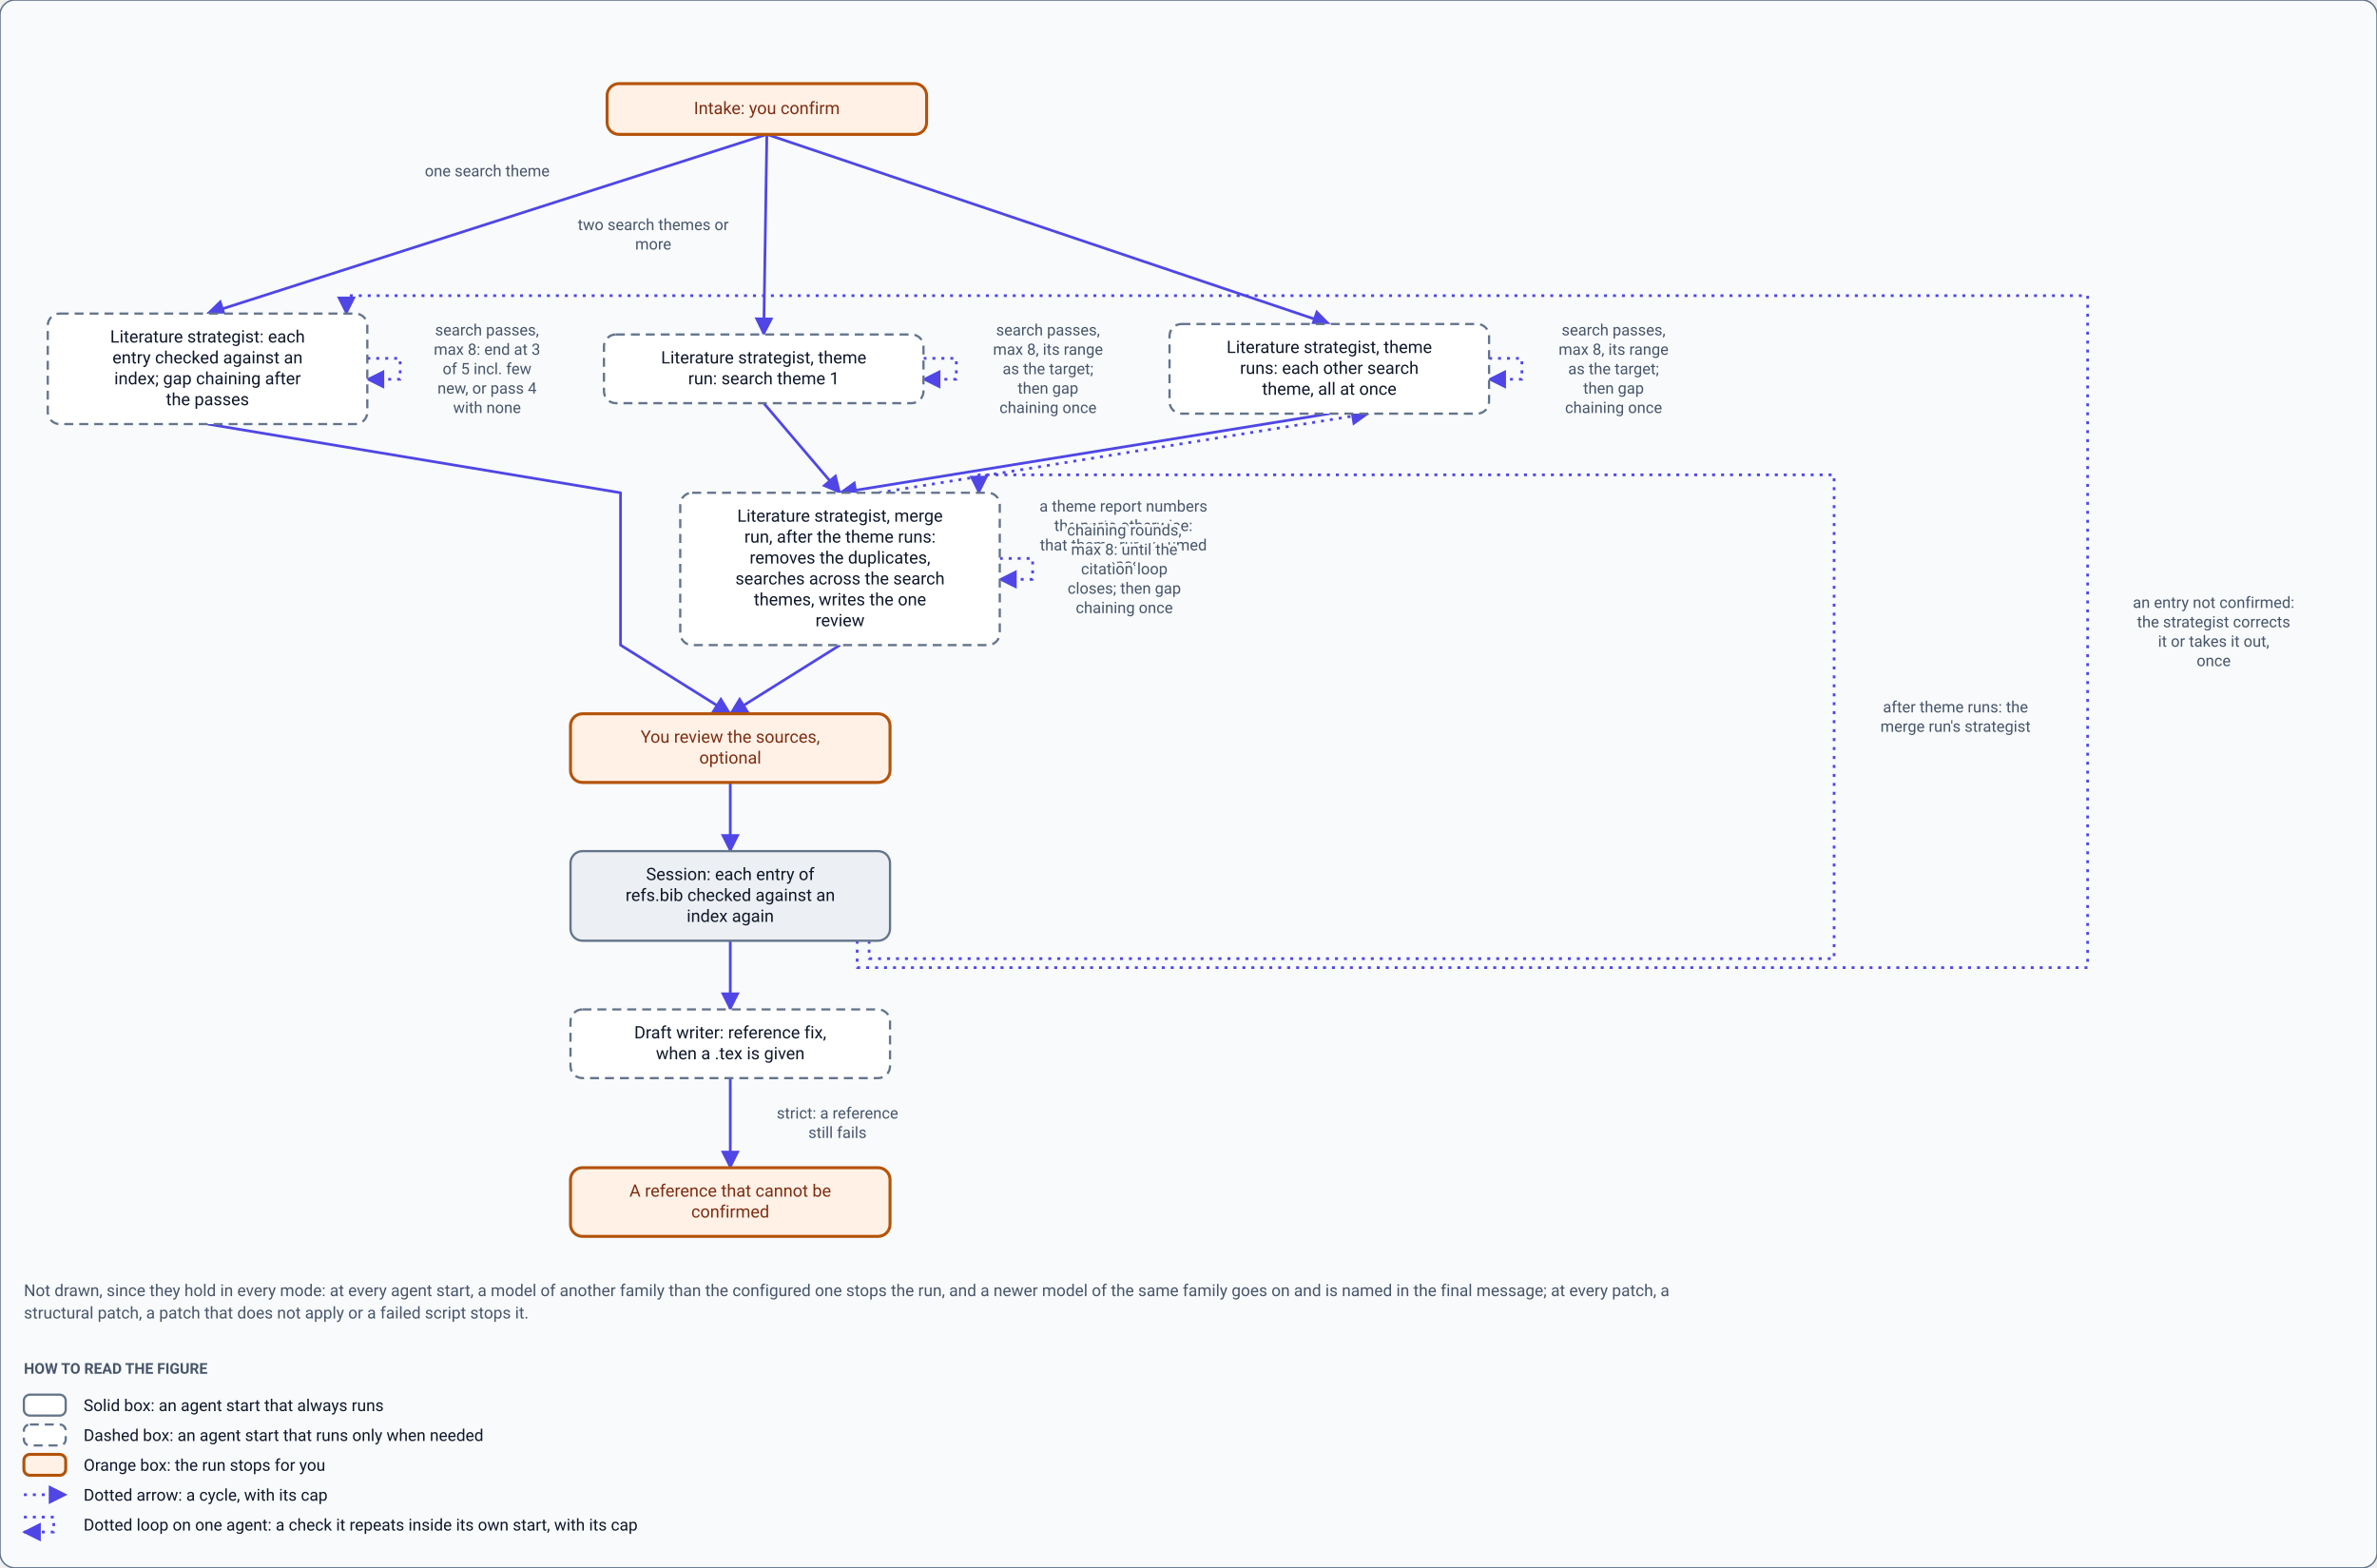
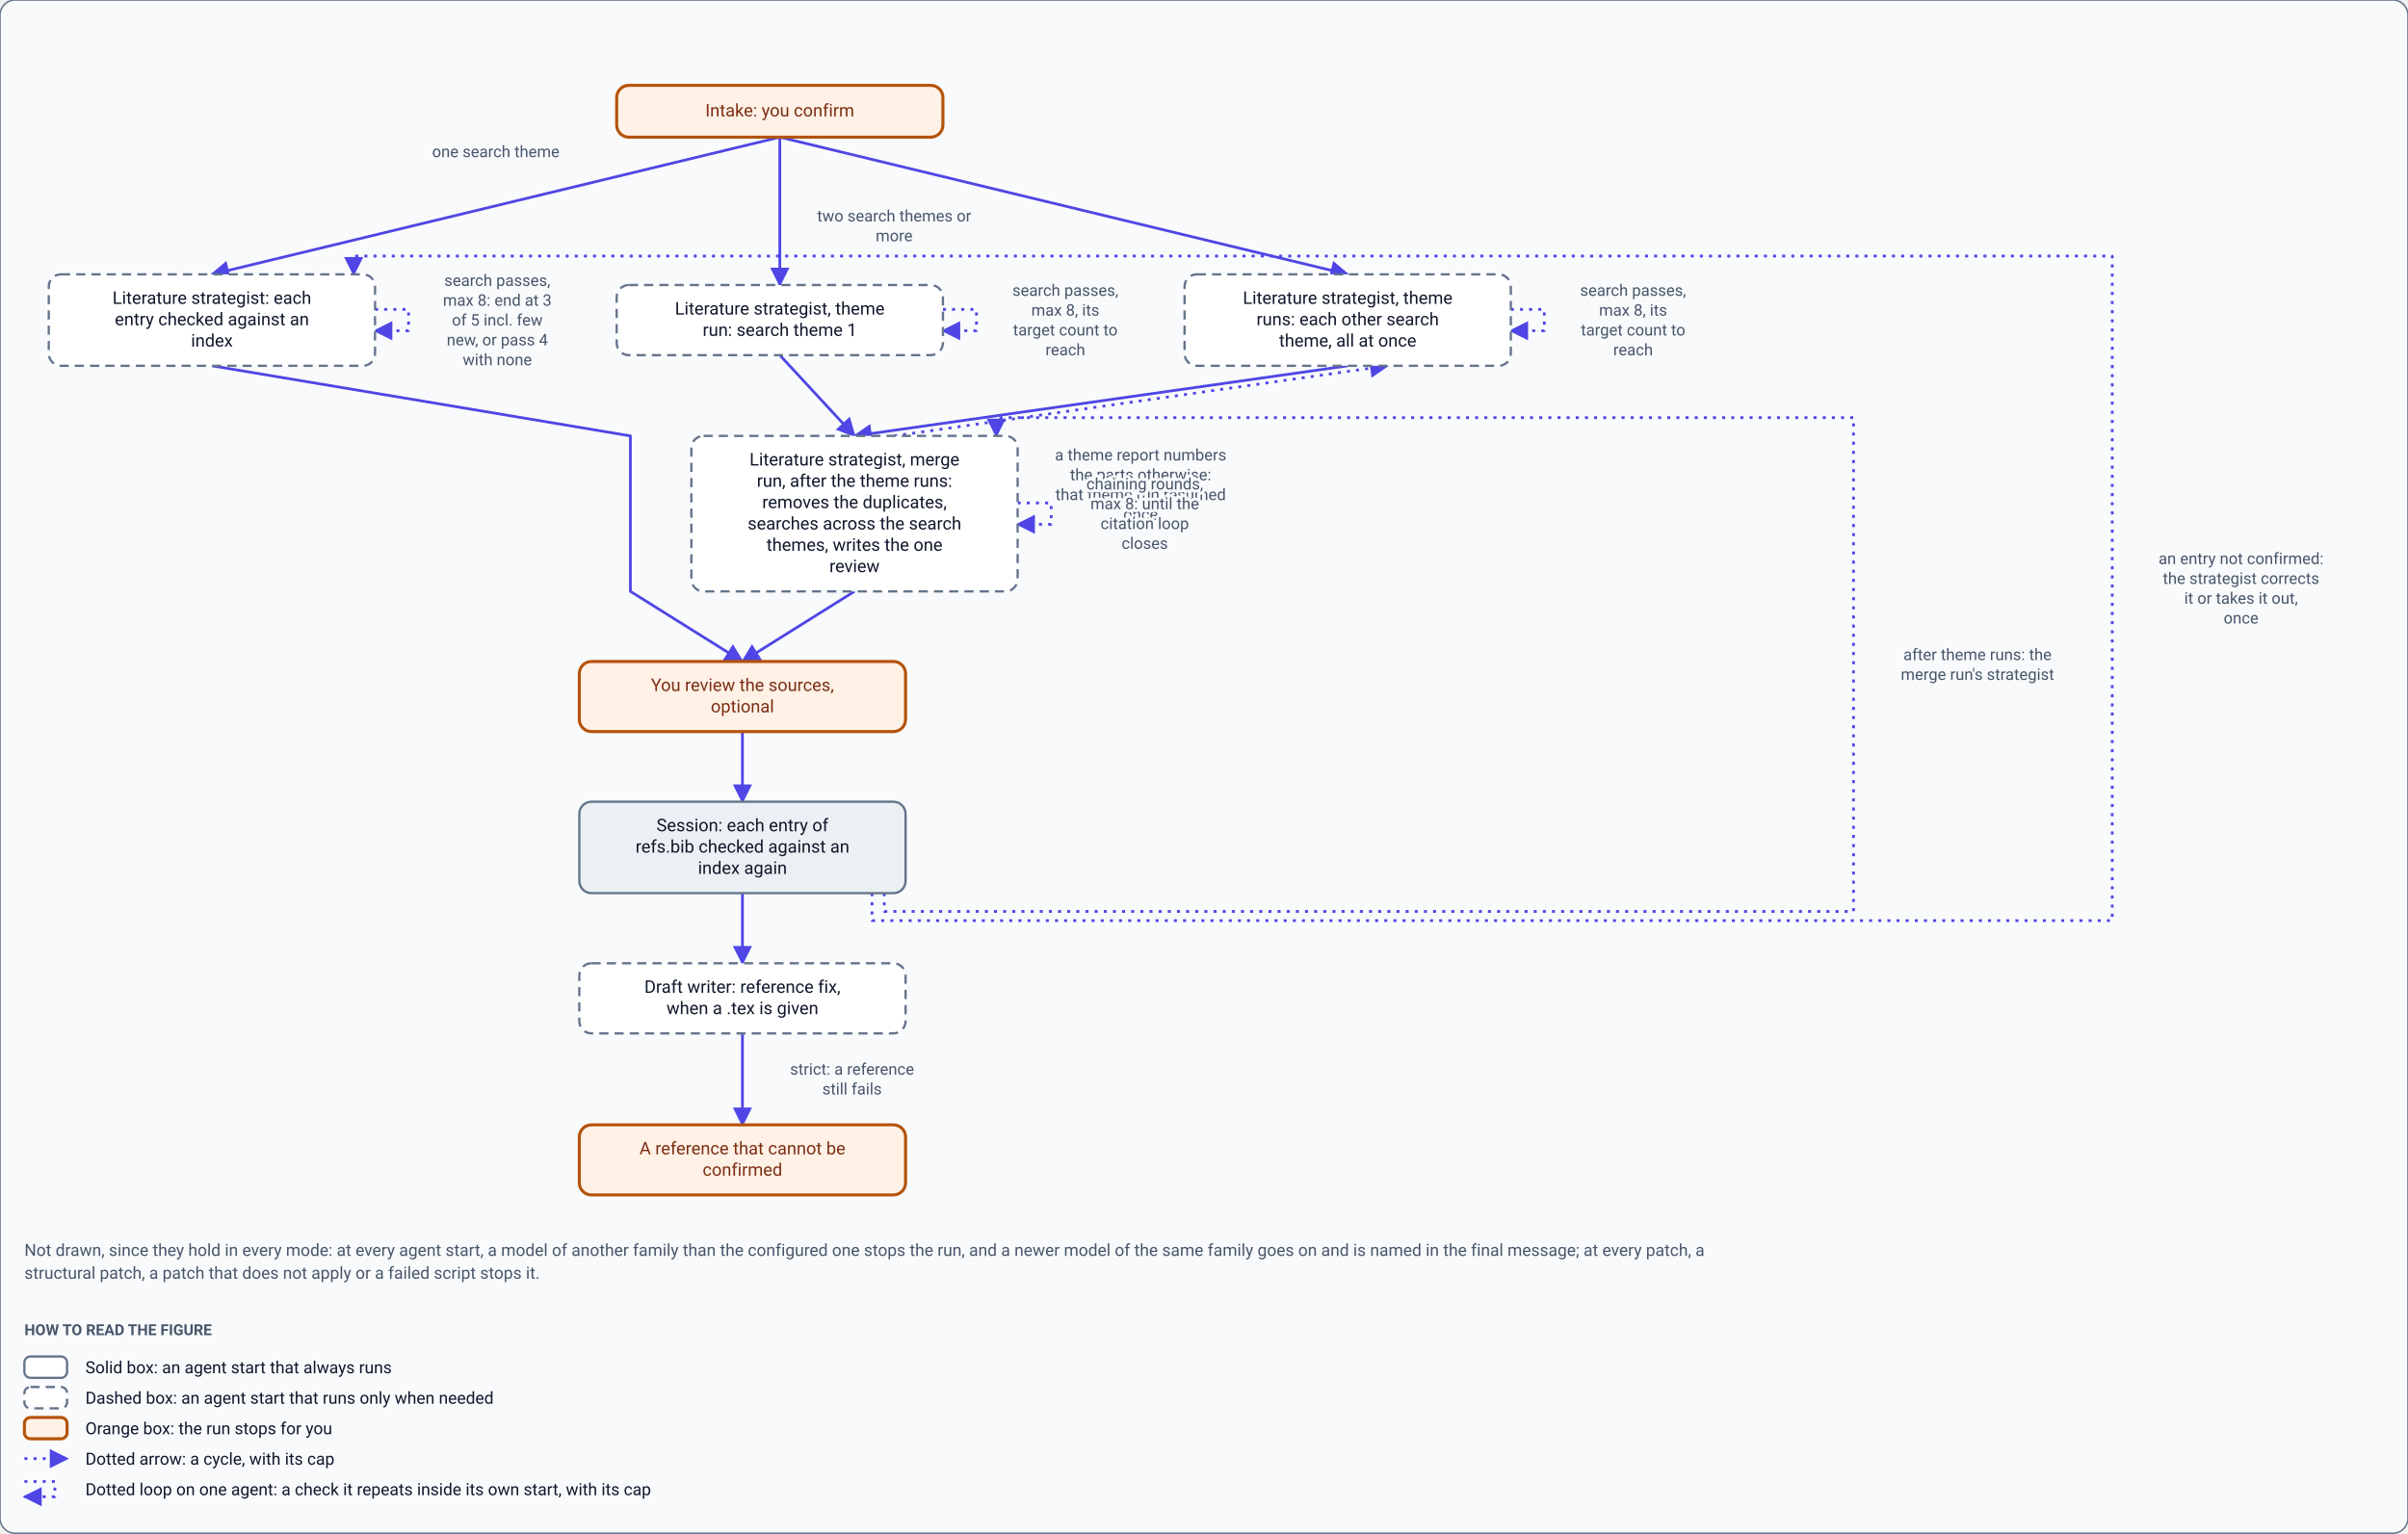
- <svg xmlns="http://www.w3.org/2000/svg" viewBox="0 0 1592 1050" width="1592" height="1050" role="img" aria-label="The lit-review mode of the paper skill. Boxes: Intake: you confirm (stop); Literature strategist: each entry checked against an index; gap chaining after the passes (agent, only when needed); Literature strategist, theme run: search theme 1 (agent, only when needed); Literature strategist, theme runs: each other search theme, all at once (agent, only when needed); Literature strategist, merge run, after the theme runs: removes the duplicates, searches across the search themes, writes the one review (agent, only when needed); You review the sources, optional (stop); Session: each entry of refs.bib checked against an index again (script); Draft writer: reference fix, when a .tex is given (agent, only when needed); A reference that cannot be confirmed (stop).">
+ <svg xmlns="http://www.w3.org/2000/svg" viewBox="0 0 1579.5 1006" width="1579.5" height="1006" role="img" aria-label="The lit-review mode of the paper skill. Boxes: Intake: you confirm (stop); Literature strategist: each entry checked against an index (agent, only when needed); Literature strategist, theme run: search theme 1 (agent, only when needed); Literature strategist, theme runs: each other search theme, all at once (agent, only when needed); Literature strategist, merge run, after the theme runs: removes the duplicates, searches across the search themes, writes the one review (agent, only when needed); You review the sources, optional (stop); Session: each entry of refs.bib checked against an index again (script); Draft writer: reference fix, when a .tex is given (agent, only when needed); A reference that cannot be confirmed (stop).">
  <defs>
    <marker id="arrow" viewBox="0 0 10 10" refX="9" refY="5" markerWidth="7" markerHeight="7" orient="auto">
      <path d="M0,0 L10,5 L0,10 z" fill="#4f46e5" />
    </marker>
  </defs>
-   <rect x="0" y="0" width="1592" height="1050" rx="10" fill="#f8fafc" stroke="#64748b" />
-   <path d="M513.6,90 L139,210" fill="none" stroke="#4f46e5" stroke-width="1.8" marker-end="url(#arrow)" stroke-linejoin="round" />
-   <path d="M513.6,90 L511.5,224" fill="none" stroke="#4f46e5" stroke-width="1.8" marker-end="url(#arrow)" stroke-linejoin="round" />
-   <path d="M513.6,90 L890.3,217" fill="none" stroke="#4f46e5" stroke-width="1.8" marker-end="url(#arrow)" stroke-linejoin="round" />
-   <path d="M139,284 L415.6,330 L415.6,432 L489.1,478" fill="none" stroke="#4f46e5" stroke-width="1.8" marker-end="url(#arrow)" stroke-linejoin="round" />
-   <path d="M511.5,270 L562.6,330" fill="none" stroke="#4f46e5" stroke-width="1.8" marker-end="url(#arrow)" stroke-linejoin="round" />
-   <path d="M890.3,277 L562.6,330" fill="none" stroke="#4f46e5" stroke-width="1.8" marker-end="url(#arrow)" stroke-linejoin="round" />
-   <path d="M562.6,432 L489.1,478" fill="none" stroke="#4f46e5" stroke-width="1.8" marker-end="url(#arrow)" stroke-linejoin="round" />
-   <path d="M489.1,524 L489.1,570" fill="none" stroke="#4f46e5" stroke-width="1.8" marker-end="url(#arrow)" stroke-linejoin="round" />
-   <path d="M489.1,630 L489.1,676" fill="none" stroke="#4f46e5" stroke-width="1.8" marker-end="url(#arrow)" stroke-linejoin="round" />
-   <path d="M489.1,722 L489.1,782" fill="none" stroke="#4f46e5" stroke-width="1.8" marker-end="url(#arrow)" stroke-linejoin="round" />
-   <path d="M588.6,330 L916.3,277" fill="none" stroke="#4f46e5" stroke-width="1.8" stroke-dasharray="2 4" marker-end="url(#arrow)" stroke-linejoin="round" />
-   <path d="M582.1,630 L582.1,642 L1228.4,642 L1228.4,318 L655.6,318 L655.6,330" fill="none" stroke="#4f46e5" stroke-width="1.8" stroke-dasharray="2 4" marker-end="url(#arrow)" stroke-linejoin="round" />
-   <path d="M574.1,630 L574.1,648 L1398.2,648 L1398.2,198 L232,198 L232,210" fill="none" stroke="#4f46e5" stroke-width="1.8" stroke-dasharray="2 4" marker-end="url(#arrow)" stroke-linejoin="round" />
-   <path d="M246,240 L268,240 L268,254 L246,254" fill="none" stroke="#4f46e5" stroke-width="1.8" stroke-dasharray="2 4" marker-end="url(#arrow)" stroke-linejoin="round" />
-   <path d="M618.5,240 L640.5,240 L640.5,254 L618.5,254" fill="none" stroke="#4f46e5" stroke-width="1.8" stroke-dasharray="2 4" marker-end="url(#arrow)" stroke-linejoin="round" />
-   <path d="M997.3,240 L1019.3,240 L1019.3,254 L997.3,254" fill="none" stroke="#4f46e5" stroke-width="1.8" stroke-dasharray="2 4" marker-end="url(#arrow)" stroke-linejoin="round" />
-   <path d="M669.6,374 L691.6,374 L691.6,388 L669.6,388" fill="none" stroke="#4f46e5" stroke-width="1.8" stroke-dasharray="2 4" marker-end="url(#arrow)" stroke-linejoin="round" />
-   <rect x="406.6" y="56" width="214" height="34" rx="8" fill="#fff1e6" stroke="#b45309" stroke-width="2" />
-   <text x="513.6" y="76.4" font-family="ui-sans-serif, -apple-system, 'Segoe UI', Roboto, Helvetica, Arial, sans-serif" font-size="11.5" fill="#7c2d12" font-weight="400" text-anchor="middle">Intake: you confirm</text>
-   <rect x="32" y="210" width="214" height="74" rx="8" fill="#ffffff" stroke="#64748b" stroke-width="1.5" stroke-dasharray="6 4" />
-   <text x="139" y="229.4" font-family="ui-sans-serif, -apple-system, 'Segoe UI', Roboto, Helvetica, Arial, sans-serif" font-size="11.5" fill="#0f172a" font-weight="400" text-anchor="middle">Literature strategist: each</text>
-   <text x="139" y="243.4" font-family="ui-sans-serif, -apple-system, 'Segoe UI', Roboto, Helvetica, Arial, sans-serif" font-size="11.5" fill="#0f172a" font-weight="400" text-anchor="middle">entry checked against an</text>
-   <text x="139" y="257.4" font-family="ui-sans-serif, -apple-system, 'Segoe UI', Roboto, Helvetica, Arial, sans-serif" font-size="11.5" fill="#0f172a" font-weight="400" text-anchor="middle">index; gap chaining after</text>
-   <text x="139" y="271.4" font-family="ui-sans-serif, -apple-system, 'Segoe UI', Roboto, Helvetica, Arial, sans-serif" font-size="11.5" fill="#0f172a" font-weight="400" text-anchor="middle">the passes</text>
-   <rect x="404.5" y="224" width="214" height="46" rx="8" fill="#ffffff" stroke="#64748b" stroke-width="1.5" stroke-dasharray="6 4" />
-   <text x="511.5" y="243.4" font-family="ui-sans-serif, -apple-system, 'Segoe UI', Roboto, Helvetica, Arial, sans-serif" font-size="11.5" fill="#0f172a" font-weight="400" text-anchor="middle">Literature strategist, theme</text>
-   <text x="511.5" y="257.4" font-family="ui-sans-serif, -apple-system, 'Segoe UI', Roboto, Helvetica, Arial, sans-serif" font-size="11.5" fill="#0f172a" font-weight="400" text-anchor="middle">run: search theme 1</text>
-   <rect x="783.3" y="217" width="214" height="60" rx="8" fill="#ffffff" stroke="#64748b" stroke-width="1.5" stroke-dasharray="6 4" />
-   <text x="890.3" y="236.4" font-family="ui-sans-serif, -apple-system, 'Segoe UI', Roboto, Helvetica, Arial, sans-serif" font-size="11.5" fill="#0f172a" font-weight="400" text-anchor="middle">Literature strategist, theme</text>
-   <text x="890.3" y="250.4" font-family="ui-sans-serif, -apple-system, 'Segoe UI', Roboto, Helvetica, Arial, sans-serif" font-size="11.5" fill="#0f172a" font-weight="400" text-anchor="middle">runs: each other search</text>
-   <text x="890.3" y="264.4" font-family="ui-sans-serif, -apple-system, 'Segoe UI', Roboto, Helvetica, Arial, sans-serif" font-size="11.5" fill="#0f172a" font-weight="400" text-anchor="middle">theme, all at once</text>
-   <rect x="455.6" y="330" width="214" height="102" rx="8" fill="#ffffff" stroke="#64748b" stroke-width="1.5" stroke-dasharray="6 4" />
-   <text x="562.6" y="349.4" font-family="ui-sans-serif, -apple-system, 'Segoe UI', Roboto, Helvetica, Arial, sans-serif" font-size="11.5" fill="#0f172a" font-weight="400" text-anchor="middle">Literature strategist, merge</text>
-   <text x="562.6" y="363.4" font-family="ui-sans-serif, -apple-system, 'Segoe UI', Roboto, Helvetica, Arial, sans-serif" font-size="11.5" fill="#0f172a" font-weight="400" text-anchor="middle">run, after the theme runs:</text>
-   <text x="562.6" y="377.4" font-family="ui-sans-serif, -apple-system, 'Segoe UI', Roboto, Helvetica, Arial, sans-serif" font-size="11.5" fill="#0f172a" font-weight="400" text-anchor="middle">removes the duplicates,</text>
-   <text x="562.6" y="391.4" font-family="ui-sans-serif, -apple-system, 'Segoe UI', Roboto, Helvetica, Arial, sans-serif" font-size="11.5" fill="#0f172a" font-weight="400" text-anchor="middle">searches across the search</text>
-   <text x="562.6" y="405.4" font-family="ui-sans-serif, -apple-system, 'Segoe UI', Roboto, Helvetica, Arial, sans-serif" font-size="11.5" fill="#0f172a" font-weight="400" text-anchor="middle">themes, writes the one</text>
-   <text x="562.6" y="419.4" font-family="ui-sans-serif, -apple-system, 'Segoe UI', Roboto, Helvetica, Arial, sans-serif" font-size="11.5" fill="#0f172a" font-weight="400" text-anchor="middle">review</text>
-   <rect x="382.1" y="478" width="214" height="46" rx="8" fill="#fff1e6" stroke="#b45309" stroke-width="2" />
-   <text x="489.1" y="497.4" font-family="ui-sans-serif, -apple-system, 'Segoe UI', Roboto, Helvetica, Arial, sans-serif" font-size="11.5" fill="#7c2d12" font-weight="400" text-anchor="middle">You review the sources,</text>
-   <text x="489.1" y="511.4" font-family="ui-sans-serif, -apple-system, 'Segoe UI', Roboto, Helvetica, Arial, sans-serif" font-size="11.5" fill="#7c2d12" font-weight="400" text-anchor="middle">optional</text>
-   <rect x="382.1" y="570" width="214" height="60" rx="8" fill="#eceff3" stroke="#64748b" stroke-width="1.5" />
-   <text x="489.1" y="589.4" font-family="ui-sans-serif, -apple-system, 'Segoe UI', Roboto, Helvetica, Arial, sans-serif" font-size="11.5" fill="#0f172a" font-weight="400" text-anchor="middle">Session: each entry of</text>
-   <text x="489.1" y="603.4" font-family="ui-sans-serif, -apple-system, 'Segoe UI', Roboto, Helvetica, Arial, sans-serif" font-size="11.5" fill="#0f172a" font-weight="400" text-anchor="middle">refs.bib checked against an</text>
-   <text x="489.1" y="617.4" font-family="ui-sans-serif, -apple-system, 'Segoe UI', Roboto, Helvetica, Arial, sans-serif" font-size="11.5" fill="#0f172a" font-weight="400" text-anchor="middle">index again</text>
-   <rect x="382.1" y="676" width="214" height="46" rx="8" fill="#ffffff" stroke="#64748b" stroke-width="1.5" stroke-dasharray="6 4" />
-   <text x="489.1" y="695.4" font-family="ui-sans-serif, -apple-system, 'Segoe UI', Roboto, Helvetica, Arial, sans-serif" font-size="11.5" fill="#0f172a" font-weight="400" text-anchor="middle">Draft writer: reference fix,</text>
-   <text x="489.1" y="709.4" font-family="ui-sans-serif, -apple-system, 'Segoe UI', Roboto, Helvetica, Arial, sans-serif" font-size="11.5" fill="#0f172a" font-weight="400" text-anchor="middle">when a .tex is given</text>
-   <rect x="382.1" y="782" width="214" height="46" rx="8" fill="#fff1e6" stroke="#b45309" stroke-width="2" />
-   <text x="489.1" y="801.4" font-family="ui-sans-serif, -apple-system, 'Segoe UI', Roboto, Helvetica, Arial, sans-serif" font-size="11.5" fill="#7c2d12" font-weight="400" text-anchor="middle">A reference that cannot be</text>
-   <text x="489.1" y="815.4" font-family="ui-sans-serif, -apple-system, 'Segoe UI', Roboto, Helvetica, Arial, sans-serif" font-size="11.5" fill="#7c2d12" font-weight="400" text-anchor="middle">confirmed</text>
-   <text x="326.3" y="118.1" font-family="ui-sans-serif, -apple-system, 'Segoe UI', Roboto, Helvetica, Arial, sans-serif" font-size="10.5" fill="#475569" font-weight="400" text-anchor="middle" stroke="#f8fafc" stroke-width="4" stroke-linejoin="round" paint-order="stroke">one search theme</text>
-   <text x="437.5" y="154.1" font-family="ui-sans-serif, -apple-system, 'Segoe UI', Roboto, Helvetica, Arial, sans-serif" font-size="10.5" fill="#475569" font-weight="400" text-anchor="middle" stroke="#f8fafc" stroke-width="4" stroke-linejoin="round" paint-order="stroke">two search themes or</text>
-   <text x="437.5" y="167.1" font-family="ui-sans-serif, -apple-system, 'Segoe UI', Roboto, Helvetica, Arial, sans-serif" font-size="10.5" fill="#475569" font-weight="400" text-anchor="middle" stroke="#f8fafc" stroke-width="4" stroke-linejoin="round" paint-order="stroke">more</text>
-   <text x="560.9" y="749.1" font-family="ui-sans-serif, -apple-system, 'Segoe UI', Roboto, Helvetica, Arial, sans-serif" font-size="10.5" fill="#475569" font-weight="400" text-anchor="middle" stroke="#f8fafc" stroke-width="4" stroke-linejoin="round" paint-order="stroke">strict: a reference</text>
-   <text x="560.9" y="762.1" font-family="ui-sans-serif, -apple-system, 'Segoe UI', Roboto, Helvetica, Arial, sans-serif" font-size="10.5" fill="#475569" font-weight="400" text-anchor="middle" stroke="#f8fafc" stroke-width="4" stroke-linejoin="round" paint-order="stroke">still fails</text>
-   <text x="752.4" y="342.6" font-family="ui-sans-serif, -apple-system, 'Segoe UI', Roboto, Helvetica, Arial, sans-serif" font-size="10.5" fill="#475569" font-weight="400" text-anchor="middle" stroke="#f8fafc" stroke-width="4" stroke-linejoin="round" paint-order="stroke">a theme report numbers</text>
-   <text x="752.4" y="355.6" font-family="ui-sans-serif, -apple-system, 'Segoe UI', Roboto, Helvetica, Arial, sans-serif" font-size="10.5" fill="#475569" font-weight="400" text-anchor="middle" stroke="#f8fafc" stroke-width="4" stroke-linejoin="round" paint-order="stroke">the parts otherwise:</text>
-   <text x="752.4" y="368.6" font-family="ui-sans-serif, -apple-system, 'Segoe UI', Roboto, Helvetica, Arial, sans-serif" font-size="10.5" fill="#475569" font-weight="400" text-anchor="middle" stroke="#f8fafc" stroke-width="4" stroke-linejoin="round" paint-order="stroke">that theme run resumed</text>
-   <text x="752.4" y="381.6" font-family="ui-sans-serif, -apple-system, 'Segoe UI', Roboto, Helvetica, Arial, sans-serif" font-size="10.5" fill="#475569" font-weight="400" text-anchor="middle" stroke="#f8fafc" stroke-width="4" stroke-linejoin="round" paint-order="stroke">once</text>
-   <text x="1309.7" y="477.1" font-family="ui-sans-serif, -apple-system, 'Segoe UI', Roboto, Helvetica, Arial, sans-serif" font-size="10.5" fill="#475569" font-weight="400" text-anchor="middle" stroke="#f8fafc" stroke-width="4" stroke-linejoin="round" paint-order="stroke">after theme runs: the</text>
-   <text x="1309.7" y="490.1" font-family="ui-sans-serif, -apple-system, 'Segoe UI', Roboto, Helvetica, Arial, sans-serif" font-size="10.5" fill="#475569" font-weight="400" text-anchor="middle" stroke="#f8fafc" stroke-width="4" stroke-linejoin="round" paint-order="stroke">merge run's strategist</text>
-   <text x="1482.6" y="407.1" font-family="ui-sans-serif, -apple-system, 'Segoe UI', Roboto, Helvetica, Arial, sans-serif" font-size="10.5" fill="#475569" font-weight="400" text-anchor="middle" stroke="#f8fafc" stroke-width="4" stroke-linejoin="round" paint-order="stroke">an entry not confirmed:</text>
-   <text x="1482.6" y="420.1" font-family="ui-sans-serif, -apple-system, 'Segoe UI', Roboto, Helvetica, Arial, sans-serif" font-size="10.5" fill="#475569" font-weight="400" text-anchor="middle" stroke="#f8fafc" stroke-width="4" stroke-linejoin="round" paint-order="stroke">the strategist corrects</text>
-   <text x="1482.6" y="433.1" font-family="ui-sans-serif, -apple-system, 'Segoe UI', Roboto, Helvetica, Arial, sans-serif" font-size="10.5" fill="#475569" font-weight="400" text-anchor="middle" stroke="#f8fafc" stroke-width="4" stroke-linejoin="round" paint-order="stroke">it or takes it out,</text>
-   <text x="1482.6" y="446.1" font-family="ui-sans-serif, -apple-system, 'Segoe UI', Roboto, Helvetica, Arial, sans-serif" font-size="10.5" fill="#475569" font-weight="400" text-anchor="middle" stroke="#f8fafc" stroke-width="4" stroke-linejoin="round" paint-order="stroke">once</text>
-   <text x="326.2" y="224.6" font-family="ui-sans-serif, -apple-system, 'Segoe UI', Roboto, Helvetica, Arial, sans-serif" font-size="10.5" fill="#475569" font-weight="400" text-anchor="middle" stroke="#f8fafc" stroke-width="4" stroke-linejoin="round" paint-order="stroke">search passes,</text>
-   <text x="326.2" y="237.6" font-family="ui-sans-serif, -apple-system, 'Segoe UI', Roboto, Helvetica, Arial, sans-serif" font-size="10.5" fill="#475569" font-weight="400" text-anchor="middle" stroke="#f8fafc" stroke-width="4" stroke-linejoin="round" paint-order="stroke">max 8: end at 3</text>
-   <text x="326.2" y="250.6" font-family="ui-sans-serif, -apple-system, 'Segoe UI', Roboto, Helvetica, Arial, sans-serif" font-size="10.5" fill="#475569" font-weight="400" text-anchor="middle" stroke="#f8fafc" stroke-width="4" stroke-linejoin="round" paint-order="stroke">of 5 incl. few</text>
-   <text x="326.2" y="263.6" font-family="ui-sans-serif, -apple-system, 'Segoe UI', Roboto, Helvetica, Arial, sans-serif" font-size="10.5" fill="#475569" font-weight="400" text-anchor="middle" stroke="#f8fafc" stroke-width="4" stroke-linejoin="round" paint-order="stroke">new, or pass 4</text>
-   <text x="326.2" y="276.6" font-family="ui-sans-serif, -apple-system, 'Segoe UI', Roboto, Helvetica, Arial, sans-serif" font-size="10.5" fill="#475569" font-weight="400" text-anchor="middle" stroke="#f8fafc" stroke-width="4" stroke-linejoin="round" paint-order="stroke">with none</text>
-   <text x="701.9" y="224.6" font-family="ui-sans-serif, -apple-system, 'Segoe UI', Roboto, Helvetica, Arial, sans-serif" font-size="10.5" fill="#475569" font-weight="400" text-anchor="middle" stroke="#f8fafc" stroke-width="4" stroke-linejoin="round" paint-order="stroke">search passes,</text>
-   <text x="701.9" y="237.6" font-family="ui-sans-serif, -apple-system, 'Segoe UI', Roboto, Helvetica, Arial, sans-serif" font-size="10.5" fill="#475569" font-weight="400" text-anchor="middle" stroke="#f8fafc" stroke-width="4" stroke-linejoin="round" paint-order="stroke">max 8, its range</text>
-   <text x="701.9" y="250.6" font-family="ui-sans-serif, -apple-system, 'Segoe UI', Roboto, Helvetica, Arial, sans-serif" font-size="10.5" fill="#475569" font-weight="400" text-anchor="middle" stroke="#f8fafc" stroke-width="4" stroke-linejoin="round" paint-order="stroke">as the target;</text>
-   <text x="701.9" y="263.6" font-family="ui-sans-serif, -apple-system, 'Segoe UI', Roboto, Helvetica, Arial, sans-serif" font-size="10.5" fill="#475569" font-weight="400" text-anchor="middle" stroke="#f8fafc" stroke-width="4" stroke-linejoin="round" paint-order="stroke">then gap</text>
-   <text x="701.9" y="276.6" font-family="ui-sans-serif, -apple-system, 'Segoe UI', Roboto, Helvetica, Arial, sans-serif" font-size="10.5" fill="#475569" font-weight="400" text-anchor="middle" stroke="#f8fafc" stroke-width="4" stroke-linejoin="round" paint-order="stroke">chaining once</text>
-   <text x="1080.7" y="224.6" font-family="ui-sans-serif, -apple-system, 'Segoe UI', Roboto, Helvetica, Arial, sans-serif" font-size="10.5" fill="#475569" font-weight="400" text-anchor="middle" stroke="#f8fafc" stroke-width="4" stroke-linejoin="round" paint-order="stroke">search passes,</text>
-   <text x="1080.7" y="237.6" font-family="ui-sans-serif, -apple-system, 'Segoe UI', Roboto, Helvetica, Arial, sans-serif" font-size="10.5" fill="#475569" font-weight="400" text-anchor="middle" stroke="#f8fafc" stroke-width="4" stroke-linejoin="round" paint-order="stroke">max 8, its range</text>
-   <text x="1080.7" y="250.6" font-family="ui-sans-serif, -apple-system, 'Segoe UI', Roboto, Helvetica, Arial, sans-serif" font-size="10.5" fill="#475569" font-weight="400" text-anchor="middle" stroke="#f8fafc" stroke-width="4" stroke-linejoin="round" paint-order="stroke">as the target;</text>
-   <text x="1080.7" y="263.6" font-family="ui-sans-serif, -apple-system, 'Segoe UI', Roboto, Helvetica, Arial, sans-serif" font-size="10.5" fill="#475569" font-weight="400" text-anchor="middle" stroke="#f8fafc" stroke-width="4" stroke-linejoin="round" paint-order="stroke">then gap</text>
-   <text x="1080.7" y="276.6" font-family="ui-sans-serif, -apple-system, 'Segoe UI', Roboto, Helvetica, Arial, sans-serif" font-size="10.5" fill="#475569" font-weight="400" text-anchor="middle" stroke="#f8fafc" stroke-width="4" stroke-linejoin="round" paint-order="stroke">chaining once</text>
-   <text x="753" y="358.6" font-family="ui-sans-serif, -apple-system, 'Segoe UI', Roboto, Helvetica, Arial, sans-serif" font-size="10.5" fill="#475569" font-weight="400" text-anchor="middle" stroke="#f8fafc" stroke-width="4" stroke-linejoin="round" paint-order="stroke">chaining rounds,</text>
-   <text x="753" y="371.6" font-family="ui-sans-serif, -apple-system, 'Segoe UI', Roboto, Helvetica, Arial, sans-serif" font-size="10.5" fill="#475569" font-weight="400" text-anchor="middle" stroke="#f8fafc" stroke-width="4" stroke-linejoin="round" paint-order="stroke">max 8: until the</text>
-   <text x="753" y="384.6" font-family="ui-sans-serif, -apple-system, 'Segoe UI', Roboto, Helvetica, Arial, sans-serif" font-size="10.5" fill="#475569" font-weight="400" text-anchor="middle" stroke="#f8fafc" stroke-width="4" stroke-linejoin="round" paint-order="stroke">citation loop</text>
-   <text x="753" y="397.6" font-family="ui-sans-serif, -apple-system, 'Segoe UI', Roboto, Helvetica, Arial, sans-serif" font-size="10.5" fill="#475569" font-weight="400" text-anchor="middle" stroke="#f8fafc" stroke-width="4" stroke-linejoin="round" paint-order="stroke">closes; then gap</text>
-   <text x="753" y="410.6" font-family="ui-sans-serif, -apple-system, 'Segoe UI', Roboto, Helvetica, Arial, sans-serif" font-size="10.5" fill="#475569" font-weight="400" text-anchor="middle" stroke="#f8fafc" stroke-width="4" stroke-linejoin="round" paint-order="stroke">chaining once</text>
-   <text x="16" y="868" font-family="ui-sans-serif, -apple-system, 'Segoe UI', Roboto, Helvetica, Arial, sans-serif" font-size="11" fill="#475569" font-weight="400" text-anchor="start">Not drawn, since they hold in every mode: at every agent start, a model of another family than the configured one stops the run, and a newer model of the same family goes on and is named in the final message; at every patch, a</text>
-   <text x="16" y="883" font-family="ui-sans-serif, -apple-system, 'Segoe UI', Roboto, Helvetica, Arial, sans-serif" font-size="11" fill="#475569" font-weight="400" text-anchor="start">structural patch, a patch that does not apply or a failed script stops it.</text>
-   <text x="16" y="920" font-family="ui-sans-serif, -apple-system, 'Segoe UI', Roboto, Helvetica, Arial, sans-serif" font-size="10" fill="#475569" font-weight="700" text-anchor="start">HOW TO READ THE FIGURE</text>
-   <rect x="16" y="934" width="28" height="14" rx="4" fill="#ffffff" stroke="#64748b" stroke-width="1.5" />
-   <text x="56" y="945" font-family="ui-sans-serif, -apple-system, 'Segoe UI', Roboto, Helvetica, Arial, sans-serif" font-size="11" fill="#0f172a" font-weight="400" text-anchor="start">Solid box: an agent start that always runs</text>
-   <rect x="16" y="954" width="28" height="14" rx="4" fill="#ffffff" stroke="#64748b" stroke-width="1.5" stroke-dasharray="6 4" />
-   <text x="56" y="965" font-family="ui-sans-serif, -apple-system, 'Segoe UI', Roboto, Helvetica, Arial, sans-serif" font-size="11" fill="#0f172a" font-weight="400" text-anchor="start">Dashed box: an agent start that runs only when needed</text>
-   <rect x="16" y="974" width="28" height="14" rx="4" fill="#fff1e6" stroke="#b45309" stroke-width="2" />
-   <text x="56" y="985" font-family="ui-sans-serif, -apple-system, 'Segoe UI', Roboto, Helvetica, Arial, sans-serif" font-size="11" fill="#0f172a" font-weight="400" text-anchor="start">Orange box: the run stops for you</text>
-   <path d="M16,1001 L44,1001" fill="none" stroke="#4f46e5" stroke-width="1.8" stroke-dasharray="2 4" marker-end="url(#arrow)" stroke-linejoin="round" />
-   <text x="56" y="1005" font-family="ui-sans-serif, -apple-system, 'Segoe UI', Roboto, Helvetica, Arial, sans-serif" font-size="11" fill="#0f172a" font-weight="400" text-anchor="start">Dotted arrow: a cycle, with its cap</text>
-   <path d="M16,1016 L36,1016 L36,1026 L16,1026" fill="none" stroke="#4f46e5" stroke-width="1.8" stroke-dasharray="2 4" marker-end="url(#arrow)" stroke-linejoin="round" />
-   <text x="56" y="1025" font-family="ui-sans-serif, -apple-system, 'Segoe UI', Roboto, Helvetica, Arial, sans-serif" font-size="11" fill="#0f172a" font-weight="400" text-anchor="start">Dotted loop on one agent: a check it repeats inside its own start, with its cap</text>
+   <rect x="0" y="0" width="1579.5" height="1006" rx="10" fill="#f8fafc" stroke="#64748b" />
+   <path d="M511.5,90 L139,180" fill="none" stroke="#4f46e5" stroke-width="1.8" marker-end="url(#arrow)" stroke-linejoin="round" />
+   <path d="M511.5,90 L511.5,187" fill="none" stroke="#4f46e5" stroke-width="1.8" marker-end="url(#arrow)" stroke-linejoin="round" />
+   <path d="M511.5,90 L884,180" fill="none" stroke="#4f46e5" stroke-width="1.8" marker-end="url(#arrow)" stroke-linejoin="round" />
+   <path d="M139,240 L413.5,286 L413.5,388 L487,434" fill="none" stroke="#4f46e5" stroke-width="1.8" marker-end="url(#arrow)" stroke-linejoin="round" />
+   <path d="M511.5,233 L560.5,286" fill="none" stroke="#4f46e5" stroke-width="1.8" marker-end="url(#arrow)" stroke-linejoin="round" />
+   <path d="M884,240 L560.5,286" fill="none" stroke="#4f46e5" stroke-width="1.8" marker-end="url(#arrow)" stroke-linejoin="round" />
+   <path d="M560.5,388 L487,434" fill="none" stroke="#4f46e5" stroke-width="1.8" marker-end="url(#arrow)" stroke-linejoin="round" />
+   <path d="M487,480 L487,526" fill="none" stroke="#4f46e5" stroke-width="1.8" marker-end="url(#arrow)" stroke-linejoin="round" />
+   <path d="M487,586 L487,632" fill="none" stroke="#4f46e5" stroke-width="1.8" marker-end="url(#arrow)" stroke-linejoin="round" />
+   <path d="M487,678 L487,738" fill="none" stroke="#4f46e5" stroke-width="1.8" marker-end="url(#arrow)" stroke-linejoin="round" />
+   <path d="M586.5,286 L910,240" fill="none" stroke="#4f46e5" stroke-width="1.8" stroke-dasharray="2 4" marker-end="url(#arrow)" stroke-linejoin="round" />
+   <path d="M580,586 L580,598 L1215.8,598 L1215.8,274 L653.5,274 L653.5,286" fill="none" stroke="#4f46e5" stroke-width="1.8" stroke-dasharray="2 4" marker-end="url(#arrow)" stroke-linejoin="round" />
+   <path d="M572,586 L572,604 L1385.5,604 L1385.5,168 L232,168 L232,180" fill="none" stroke="#4f46e5" stroke-width="1.8" stroke-dasharray="2 4" marker-end="url(#arrow)" stroke-linejoin="round" />
+   <path d="M246,203 L268,203 L268,217 L246,217" fill="none" stroke="#4f46e5" stroke-width="1.8" stroke-dasharray="2 4" marker-end="url(#arrow)" stroke-linejoin="round" />
+   <path d="M618.5,203 L640.5,203 L640.5,217 L618.5,217" fill="none" stroke="#4f46e5" stroke-width="1.8" stroke-dasharray="2 4" marker-end="url(#arrow)" stroke-linejoin="round" />
+   <path d="M991,203 L1013,203 L1013,217 L991,217" fill="none" stroke="#4f46e5" stroke-width="1.8" stroke-dasharray="2 4" marker-end="url(#arrow)" stroke-linejoin="round" />
+   <path d="M667.5,330 L689.5,330 L689.5,344 L667.5,344" fill="none" stroke="#4f46e5" stroke-width="1.8" stroke-dasharray="2 4" marker-end="url(#arrow)" stroke-linejoin="round" />
+   <rect x="404.5" y="56" width="214" height="34" rx="8" fill="#fff1e6" stroke="#b45309" stroke-width="2" />
+   <text x="511.5" y="76.4" font-family="ui-sans-serif, -apple-system, 'Segoe UI', Roboto, Helvetica, Arial, sans-serif" font-size="11.5" fill="#7c2d12" font-weight="400" text-anchor="middle">Intake: you confirm</text>
+   <rect x="32" y="180" width="214" height="60" rx="8" fill="#ffffff" stroke="#64748b" stroke-width="1.5" stroke-dasharray="6 4" />
+   <text x="139" y="199.4" font-family="ui-sans-serif, -apple-system, 'Segoe UI', Roboto, Helvetica, Arial, sans-serif" font-size="11.5" fill="#0f172a" font-weight="400" text-anchor="middle">Literature strategist: each</text>
+   <text x="139" y="213.4" font-family="ui-sans-serif, -apple-system, 'Segoe UI', Roboto, Helvetica, Arial, sans-serif" font-size="11.5" fill="#0f172a" font-weight="400" text-anchor="middle">entry checked against an</text>
+   <text x="139" y="227.4" font-family="ui-sans-serif, -apple-system, 'Segoe UI', Roboto, Helvetica, Arial, sans-serif" font-size="11.5" fill="#0f172a" font-weight="400" text-anchor="middle">index</text>
+   <rect x="404.5" y="187" width="214" height="46" rx="8" fill="#ffffff" stroke="#64748b" stroke-width="1.5" stroke-dasharray="6 4" />
+   <text x="511.5" y="206.4" font-family="ui-sans-serif, -apple-system, 'Segoe UI', Roboto, Helvetica, Arial, sans-serif" font-size="11.5" fill="#0f172a" font-weight="400" text-anchor="middle">Literature strategist, theme</text>
+   <text x="511.5" y="220.4" font-family="ui-sans-serif, -apple-system, 'Segoe UI', Roboto, Helvetica, Arial, sans-serif" font-size="11.5" fill="#0f172a" font-weight="400" text-anchor="middle">run: search theme 1</text>
+   <rect x="777" y="180" width="214" height="60" rx="8" fill="#ffffff" stroke="#64748b" stroke-width="1.5" stroke-dasharray="6 4" />
+   <text x="884" y="199.4" font-family="ui-sans-serif, -apple-system, 'Segoe UI', Roboto, Helvetica, Arial, sans-serif" font-size="11.5" fill="#0f172a" font-weight="400" text-anchor="middle">Literature strategist, theme</text>
+   <text x="884" y="213.4" font-family="ui-sans-serif, -apple-system, 'Segoe UI', Roboto, Helvetica, Arial, sans-serif" font-size="11.5" fill="#0f172a" font-weight="400" text-anchor="middle">runs: each other search</text>
+   <text x="884" y="227.4" font-family="ui-sans-serif, -apple-system, 'Segoe UI', Roboto, Helvetica, Arial, sans-serif" font-size="11.5" fill="#0f172a" font-weight="400" text-anchor="middle">theme, all at once</text>
+   <rect x="453.5" y="286" width="214" height="102" rx="8" fill="#ffffff" stroke="#64748b" stroke-width="1.5" stroke-dasharray="6 4" />
+   <text x="560.5" y="305.4" font-family="ui-sans-serif, -apple-system, 'Segoe UI', Roboto, Helvetica, Arial, sans-serif" font-size="11.5" fill="#0f172a" font-weight="400" text-anchor="middle">Literature strategist, merge</text>
+   <text x="560.5" y="319.4" font-family="ui-sans-serif, -apple-system, 'Segoe UI', Roboto, Helvetica, Arial, sans-serif" font-size="11.5" fill="#0f172a" font-weight="400" text-anchor="middle">run, after the theme runs:</text>
+   <text x="560.5" y="333.4" font-family="ui-sans-serif, -apple-system, 'Segoe UI', Roboto, Helvetica, Arial, sans-serif" font-size="11.5" fill="#0f172a" font-weight="400" text-anchor="middle">removes the duplicates,</text>
+   <text x="560.5" y="347.4" font-family="ui-sans-serif, -apple-system, 'Segoe UI', Roboto, Helvetica, Arial, sans-serif" font-size="11.5" fill="#0f172a" font-weight="400" text-anchor="middle">searches across the search</text>
+   <text x="560.5" y="361.4" font-family="ui-sans-serif, -apple-system, 'Segoe UI', Roboto, Helvetica, Arial, sans-serif" font-size="11.5" fill="#0f172a" font-weight="400" text-anchor="middle">themes, writes the one</text>
+   <text x="560.5" y="375.4" font-family="ui-sans-serif, -apple-system, 'Segoe UI', Roboto, Helvetica, Arial, sans-serif" font-size="11.5" fill="#0f172a" font-weight="400" text-anchor="middle">review</text>
+   <rect x="380" y="434" width="214" height="46" rx="8" fill="#fff1e6" stroke="#b45309" stroke-width="2" />
+   <text x="487" y="453.4" font-family="ui-sans-serif, -apple-system, 'Segoe UI', Roboto, Helvetica, Arial, sans-serif" font-size="11.5" fill="#7c2d12" font-weight="400" text-anchor="middle">You review the sources,</text>
+   <text x="487" y="467.4" font-family="ui-sans-serif, -apple-system, 'Segoe UI', Roboto, Helvetica, Arial, sans-serif" font-size="11.5" fill="#7c2d12" font-weight="400" text-anchor="middle">optional</text>
+   <rect x="380" y="526" width="214" height="60" rx="8" fill="#eceff3" stroke="#64748b" stroke-width="1.5" />
+   <text x="487" y="545.4" font-family="ui-sans-serif, -apple-system, 'Segoe UI', Roboto, Helvetica, Arial, sans-serif" font-size="11.5" fill="#0f172a" font-weight="400" text-anchor="middle">Session: each entry of</text>
+   <text x="487" y="559.4" font-family="ui-sans-serif, -apple-system, 'Segoe UI', Roboto, Helvetica, Arial, sans-serif" font-size="11.5" fill="#0f172a" font-weight="400" text-anchor="middle">refs.bib checked against an</text>
+   <text x="487" y="573.4" font-family="ui-sans-serif, -apple-system, 'Segoe UI', Roboto, Helvetica, Arial, sans-serif" font-size="11.5" fill="#0f172a" font-weight="400" text-anchor="middle">index again</text>
+   <rect x="380" y="632" width="214" height="46" rx="8" fill="#ffffff" stroke="#64748b" stroke-width="1.5" stroke-dasharray="6 4" />
+   <text x="487" y="651.4" font-family="ui-sans-serif, -apple-system, 'Segoe UI', Roboto, Helvetica, Arial, sans-serif" font-size="11.5" fill="#0f172a" font-weight="400" text-anchor="middle">Draft writer: reference fix,</text>
+   <text x="487" y="665.4" font-family="ui-sans-serif, -apple-system, 'Segoe UI', Roboto, Helvetica, Arial, sans-serif" font-size="11.5" fill="#0f172a" font-weight="400" text-anchor="middle">when a .tex is given</text>
+   <rect x="380" y="738" width="214" height="46" rx="8" fill="#fff1e6" stroke="#b45309" stroke-width="2" />
+   <text x="487" y="757.4" font-family="ui-sans-serif, -apple-system, 'Segoe UI', Roboto, Helvetica, Arial, sans-serif" font-size="11.5" fill="#7c2d12" font-weight="400" text-anchor="middle">A reference that cannot be</text>
+   <text x="487" y="771.4" font-family="ui-sans-serif, -apple-system, 'Segoe UI', Roboto, Helvetica, Arial, sans-serif" font-size="11.5" fill="#7c2d12" font-weight="400" text-anchor="middle">confirmed</text>
+   <text x="325.2" y="103.1" font-family="ui-sans-serif, -apple-system, 'Segoe UI', Roboto, Helvetica, Arial, sans-serif" font-size="10.5" fill="#475569" font-weight="400" text-anchor="middle" stroke="#f8fafc" stroke-width="4" stroke-linejoin="round" paint-order="stroke">one search theme</text>
+   <text x="586.5" y="145.3" font-family="ui-sans-serif, -apple-system, 'Segoe UI', Roboto, Helvetica, Arial, sans-serif" font-size="10.5" fill="#475569" font-weight="400" text-anchor="middle" stroke="#f8fafc" stroke-width="4" stroke-linejoin="round" paint-order="stroke">two search themes or</text>
+   <text x="586.5" y="158.3" font-family="ui-sans-serif, -apple-system, 'Segoe UI', Roboto, Helvetica, Arial, sans-serif" font-size="10.5" fill="#475569" font-weight="400" text-anchor="middle" stroke="#f8fafc" stroke-width="4" stroke-linejoin="round" paint-order="stroke">more</text>
+   <text x="558.9" y="705.1" font-family="ui-sans-serif, -apple-system, 'Segoe UI', Roboto, Helvetica, Arial, sans-serif" font-size="10.5" fill="#475569" font-weight="400" text-anchor="middle" stroke="#f8fafc" stroke-width="4" stroke-linejoin="round" paint-order="stroke">strict: a reference</text>
+   <text x="558.9" y="718.1" font-family="ui-sans-serif, -apple-system, 'Segoe UI', Roboto, Helvetica, Arial, sans-serif" font-size="10.5" fill="#475569" font-weight="400" text-anchor="middle" stroke="#f8fafc" stroke-width="4" stroke-linejoin="round" paint-order="stroke">still fails</text>
+   <text x="748.2" y="302.1" font-family="ui-sans-serif, -apple-system, 'Segoe UI', Roboto, Helvetica, Arial, sans-serif" font-size="10.5" fill="#475569" font-weight="400" text-anchor="middle" stroke="#f8fafc" stroke-width="4" stroke-linejoin="round" paint-order="stroke">a theme report numbers</text>
+   <text x="748.2" y="315.1" font-family="ui-sans-serif, -apple-system, 'Segoe UI', Roboto, Helvetica, Arial, sans-serif" font-size="10.5" fill="#475569" font-weight="400" text-anchor="middle" stroke="#f8fafc" stroke-width="4" stroke-linejoin="round" paint-order="stroke">the parts otherwise:</text>
+   <text x="748.2" y="328.1" font-family="ui-sans-serif, -apple-system, 'Segoe UI', Roboto, Helvetica, Arial, sans-serif" font-size="10.5" fill="#475569" font-weight="400" text-anchor="middle" stroke="#f8fafc" stroke-width="4" stroke-linejoin="round" paint-order="stroke">that theme run resumed</text>
+   <text x="748.2" y="341.1" font-family="ui-sans-serif, -apple-system, 'Segoe UI', Roboto, Helvetica, Arial, sans-serif" font-size="10.5" fill="#475569" font-weight="400" text-anchor="middle" stroke="#f8fafc" stroke-width="4" stroke-linejoin="round" paint-order="stroke">once</text>
+   <text x="1297.1" y="433.1" font-family="ui-sans-serif, -apple-system, 'Segoe UI', Roboto, Helvetica, Arial, sans-serif" font-size="10.5" fill="#475569" font-weight="400" text-anchor="middle" stroke="#f8fafc" stroke-width="4" stroke-linejoin="round" paint-order="stroke">after theme runs: the</text>
+   <text x="1297.1" y="446.1" font-family="ui-sans-serif, -apple-system, 'Segoe UI', Roboto, Helvetica, Arial, sans-serif" font-size="10.5" fill="#475569" font-weight="400" text-anchor="middle" stroke="#f8fafc" stroke-width="4" stroke-linejoin="round" paint-order="stroke">merge run's strategist</text>
+   <text x="1470" y="370.1" font-family="ui-sans-serif, -apple-system, 'Segoe UI', Roboto, Helvetica, Arial, sans-serif" font-size="10.5" fill="#475569" font-weight="400" text-anchor="middle" stroke="#f8fafc" stroke-width="4" stroke-linejoin="round" paint-order="stroke">an entry not confirmed:</text>
+   <text x="1470" y="383.1" font-family="ui-sans-serif, -apple-system, 'Segoe UI', Roboto, Helvetica, Arial, sans-serif" font-size="10.5" fill="#475569" font-weight="400" text-anchor="middle" stroke="#f8fafc" stroke-width="4" stroke-linejoin="round" paint-order="stroke">the strategist corrects</text>
+   <text x="1470" y="396.1" font-family="ui-sans-serif, -apple-system, 'Segoe UI', Roboto, Helvetica, Arial, sans-serif" font-size="10.5" fill="#475569" font-weight="400" text-anchor="middle" stroke="#f8fafc" stroke-width="4" stroke-linejoin="round" paint-order="stroke">it or takes it out,</text>
+   <text x="1470" y="409.1" font-family="ui-sans-serif, -apple-system, 'Segoe UI', Roboto, Helvetica, Arial, sans-serif" font-size="10.5" fill="#475569" font-weight="400" text-anchor="middle" stroke="#f8fafc" stroke-width="4" stroke-linejoin="round" paint-order="stroke">once</text>
+   <text x="326.2" y="187.6" font-family="ui-sans-serif, -apple-system, 'Segoe UI', Roboto, Helvetica, Arial, sans-serif" font-size="10.5" fill="#475569" font-weight="400" text-anchor="middle" stroke="#f8fafc" stroke-width="4" stroke-linejoin="round" paint-order="stroke">search passes,</text>
+   <text x="326.2" y="200.6" font-family="ui-sans-serif, -apple-system, 'Segoe UI', Roboto, Helvetica, Arial, sans-serif" font-size="10.5" fill="#475569" font-weight="400" text-anchor="middle" stroke="#f8fafc" stroke-width="4" stroke-linejoin="round" paint-order="stroke">max 8: end at 3</text>
+   <text x="326.2" y="213.6" font-family="ui-sans-serif, -apple-system, 'Segoe UI', Roboto, Helvetica, Arial, sans-serif" font-size="10.5" fill="#475569" font-weight="400" text-anchor="middle" stroke="#f8fafc" stroke-width="4" stroke-linejoin="round" paint-order="stroke">of 5 incl. few</text>
+   <text x="326.2" y="226.6" font-family="ui-sans-serif, -apple-system, 'Segoe UI', Roboto, Helvetica, Arial, sans-serif" font-size="10.5" fill="#475569" font-weight="400" text-anchor="middle" stroke="#f8fafc" stroke-width="4" stroke-linejoin="round" paint-order="stroke">new, or pass 4</text>
+   <text x="326.2" y="239.6" font-family="ui-sans-serif, -apple-system, 'Segoe UI', Roboto, Helvetica, Arial, sans-serif" font-size="10.5" fill="#475569" font-weight="400" text-anchor="middle" stroke="#f8fafc" stroke-width="4" stroke-linejoin="round" paint-order="stroke">with none</text>
+   <text x="698.8" y="194.1" font-family="ui-sans-serif, -apple-system, 'Segoe UI', Roboto, Helvetica, Arial, sans-serif" font-size="10.5" fill="#475569" font-weight="400" text-anchor="middle" stroke="#f8fafc" stroke-width="4" stroke-linejoin="round" paint-order="stroke">search passes,</text>
+   <text x="698.8" y="207.1" font-family="ui-sans-serif, -apple-system, 'Segoe UI', Roboto, Helvetica, Arial, sans-serif" font-size="10.5" fill="#475569" font-weight="400" text-anchor="middle" stroke="#f8fafc" stroke-width="4" stroke-linejoin="round" paint-order="stroke">max 8, its</text>
+   <text x="698.8" y="220.1" font-family="ui-sans-serif, -apple-system, 'Segoe UI', Roboto, Helvetica, Arial, sans-serif" font-size="10.5" fill="#475569" font-weight="400" text-anchor="middle" stroke="#f8fafc" stroke-width="4" stroke-linejoin="round" paint-order="stroke">target count to</text>
+   <text x="698.8" y="233.1" font-family="ui-sans-serif, -apple-system, 'Segoe UI', Roboto, Helvetica, Arial, sans-serif" font-size="10.5" fill="#475569" font-weight="400" text-anchor="middle" stroke="#f8fafc" stroke-width="4" stroke-linejoin="round" paint-order="stroke">reach</text>
+   <text x="1071.2" y="194.1" font-family="ui-sans-serif, -apple-system, 'Segoe UI', Roboto, Helvetica, Arial, sans-serif" font-size="10.5" fill="#475569" font-weight="400" text-anchor="middle" stroke="#f8fafc" stroke-width="4" stroke-linejoin="round" paint-order="stroke">search passes,</text>
+   <text x="1071.2" y="207.1" font-family="ui-sans-serif, -apple-system, 'Segoe UI', Roboto, Helvetica, Arial, sans-serif" font-size="10.5" fill="#475569" font-weight="400" text-anchor="middle" stroke="#f8fafc" stroke-width="4" stroke-linejoin="round" paint-order="stroke">max 8, its</text>
+   <text x="1071.2" y="220.1" font-family="ui-sans-serif, -apple-system, 'Segoe UI', Roboto, Helvetica, Arial, sans-serif" font-size="10.5" fill="#475569" font-weight="400" text-anchor="middle" stroke="#f8fafc" stroke-width="4" stroke-linejoin="round" paint-order="stroke">target count to</text>
+   <text x="1071.2" y="233.1" font-family="ui-sans-serif, -apple-system, 'Segoe UI', Roboto, Helvetica, Arial, sans-serif" font-size="10.5" fill="#475569" font-weight="400" text-anchor="middle" stroke="#f8fafc" stroke-width="4" stroke-linejoin="round" paint-order="stroke">reach</text>
+   <text x="750.9" y="321.1" font-family="ui-sans-serif, -apple-system, 'Segoe UI', Roboto, Helvetica, Arial, sans-serif" font-size="10.5" fill="#475569" font-weight="400" text-anchor="middle" stroke="#f8fafc" stroke-width="4" stroke-linejoin="round" paint-order="stroke">chaining rounds,</text>
+   <text x="750.9" y="334.1" font-family="ui-sans-serif, -apple-system, 'Segoe UI', Roboto, Helvetica, Arial, sans-serif" font-size="10.5" fill="#475569" font-weight="400" text-anchor="middle" stroke="#f8fafc" stroke-width="4" stroke-linejoin="round" paint-order="stroke">max 8: until the</text>
+   <text x="750.9" y="347.1" font-family="ui-sans-serif, -apple-system, 'Segoe UI', Roboto, Helvetica, Arial, sans-serif" font-size="10.5" fill="#475569" font-weight="400" text-anchor="middle" stroke="#f8fafc" stroke-width="4" stroke-linejoin="round" paint-order="stroke">citation loop</text>
+   <text x="750.9" y="360.1" font-family="ui-sans-serif, -apple-system, 'Segoe UI', Roboto, Helvetica, Arial, sans-serif" font-size="10.5" fill="#475569" font-weight="400" text-anchor="middle" stroke="#f8fafc" stroke-width="4" stroke-linejoin="round" paint-order="stroke">closes</text>
+   <text x="16" y="824" font-family="ui-sans-serif, -apple-system, 'Segoe UI', Roboto, Helvetica, Arial, sans-serif" font-size="11" fill="#475569" font-weight="400" text-anchor="start">Not drawn, since they hold in every mode: at every agent start, a model of another family than the configured one stops the run, and a newer model of the same family goes on and is named in the final message; at every patch, a</text>
+   <text x="16" y="839" font-family="ui-sans-serif, -apple-system, 'Segoe UI', Roboto, Helvetica, Arial, sans-serif" font-size="11" fill="#475569" font-weight="400" text-anchor="start">structural patch, a patch that does not apply or a failed script stops it.</text>
+   <text x="16" y="876" font-family="ui-sans-serif, -apple-system, 'Segoe UI', Roboto, Helvetica, Arial, sans-serif" font-size="10" fill="#475569" font-weight="700" text-anchor="start">HOW TO READ THE FIGURE</text>
+   <rect x="16" y="890" width="28" height="14" rx="4" fill="#ffffff" stroke="#64748b" stroke-width="1.5" />
+   <text x="56" y="901" font-family="ui-sans-serif, -apple-system, 'Segoe UI', Roboto, Helvetica, Arial, sans-serif" font-size="11" fill="#0f172a" font-weight="400" text-anchor="start">Solid box: an agent start that always runs</text>
+   <rect x="16" y="910" width="28" height="14" rx="4" fill="#ffffff" stroke="#64748b" stroke-width="1.5" stroke-dasharray="6 4" />
+   <text x="56" y="921" font-family="ui-sans-serif, -apple-system, 'Segoe UI', Roboto, Helvetica, Arial, sans-serif" font-size="11" fill="#0f172a" font-weight="400" text-anchor="start">Dashed box: an agent start that runs only when needed</text>
+   <rect x="16" y="930" width="28" height="14" rx="4" fill="#fff1e6" stroke="#b45309" stroke-width="2" />
+   <text x="56" y="941" font-family="ui-sans-serif, -apple-system, 'Segoe UI', Roboto, Helvetica, Arial, sans-serif" font-size="11" fill="#0f172a" font-weight="400" text-anchor="start">Orange box: the run stops for you</text>
+   <path d="M16,957 L44,957" fill="none" stroke="#4f46e5" stroke-width="1.8" stroke-dasharray="2 4" marker-end="url(#arrow)" stroke-linejoin="round" />
+   <text x="56" y="961" font-family="ui-sans-serif, -apple-system, 'Segoe UI', Roboto, Helvetica, Arial, sans-serif" font-size="11" fill="#0f172a" font-weight="400" text-anchor="start">Dotted arrow: a cycle, with its cap</text>
+   <path d="M16,972 L36,972 L36,982 L16,982" fill="none" stroke="#4f46e5" stroke-width="1.8" stroke-dasharray="2 4" marker-end="url(#arrow)" stroke-linejoin="round" />
+   <text x="56" y="981" font-family="ui-sans-serif, -apple-system, 'Segoe UI', Roboto, Helvetica, Arial, sans-serif" font-size="11" fill="#0f172a" font-weight="400" text-anchor="start">Dotted loop on one agent: a check it repeats inside its own start, with its cap</text>
</svg>
